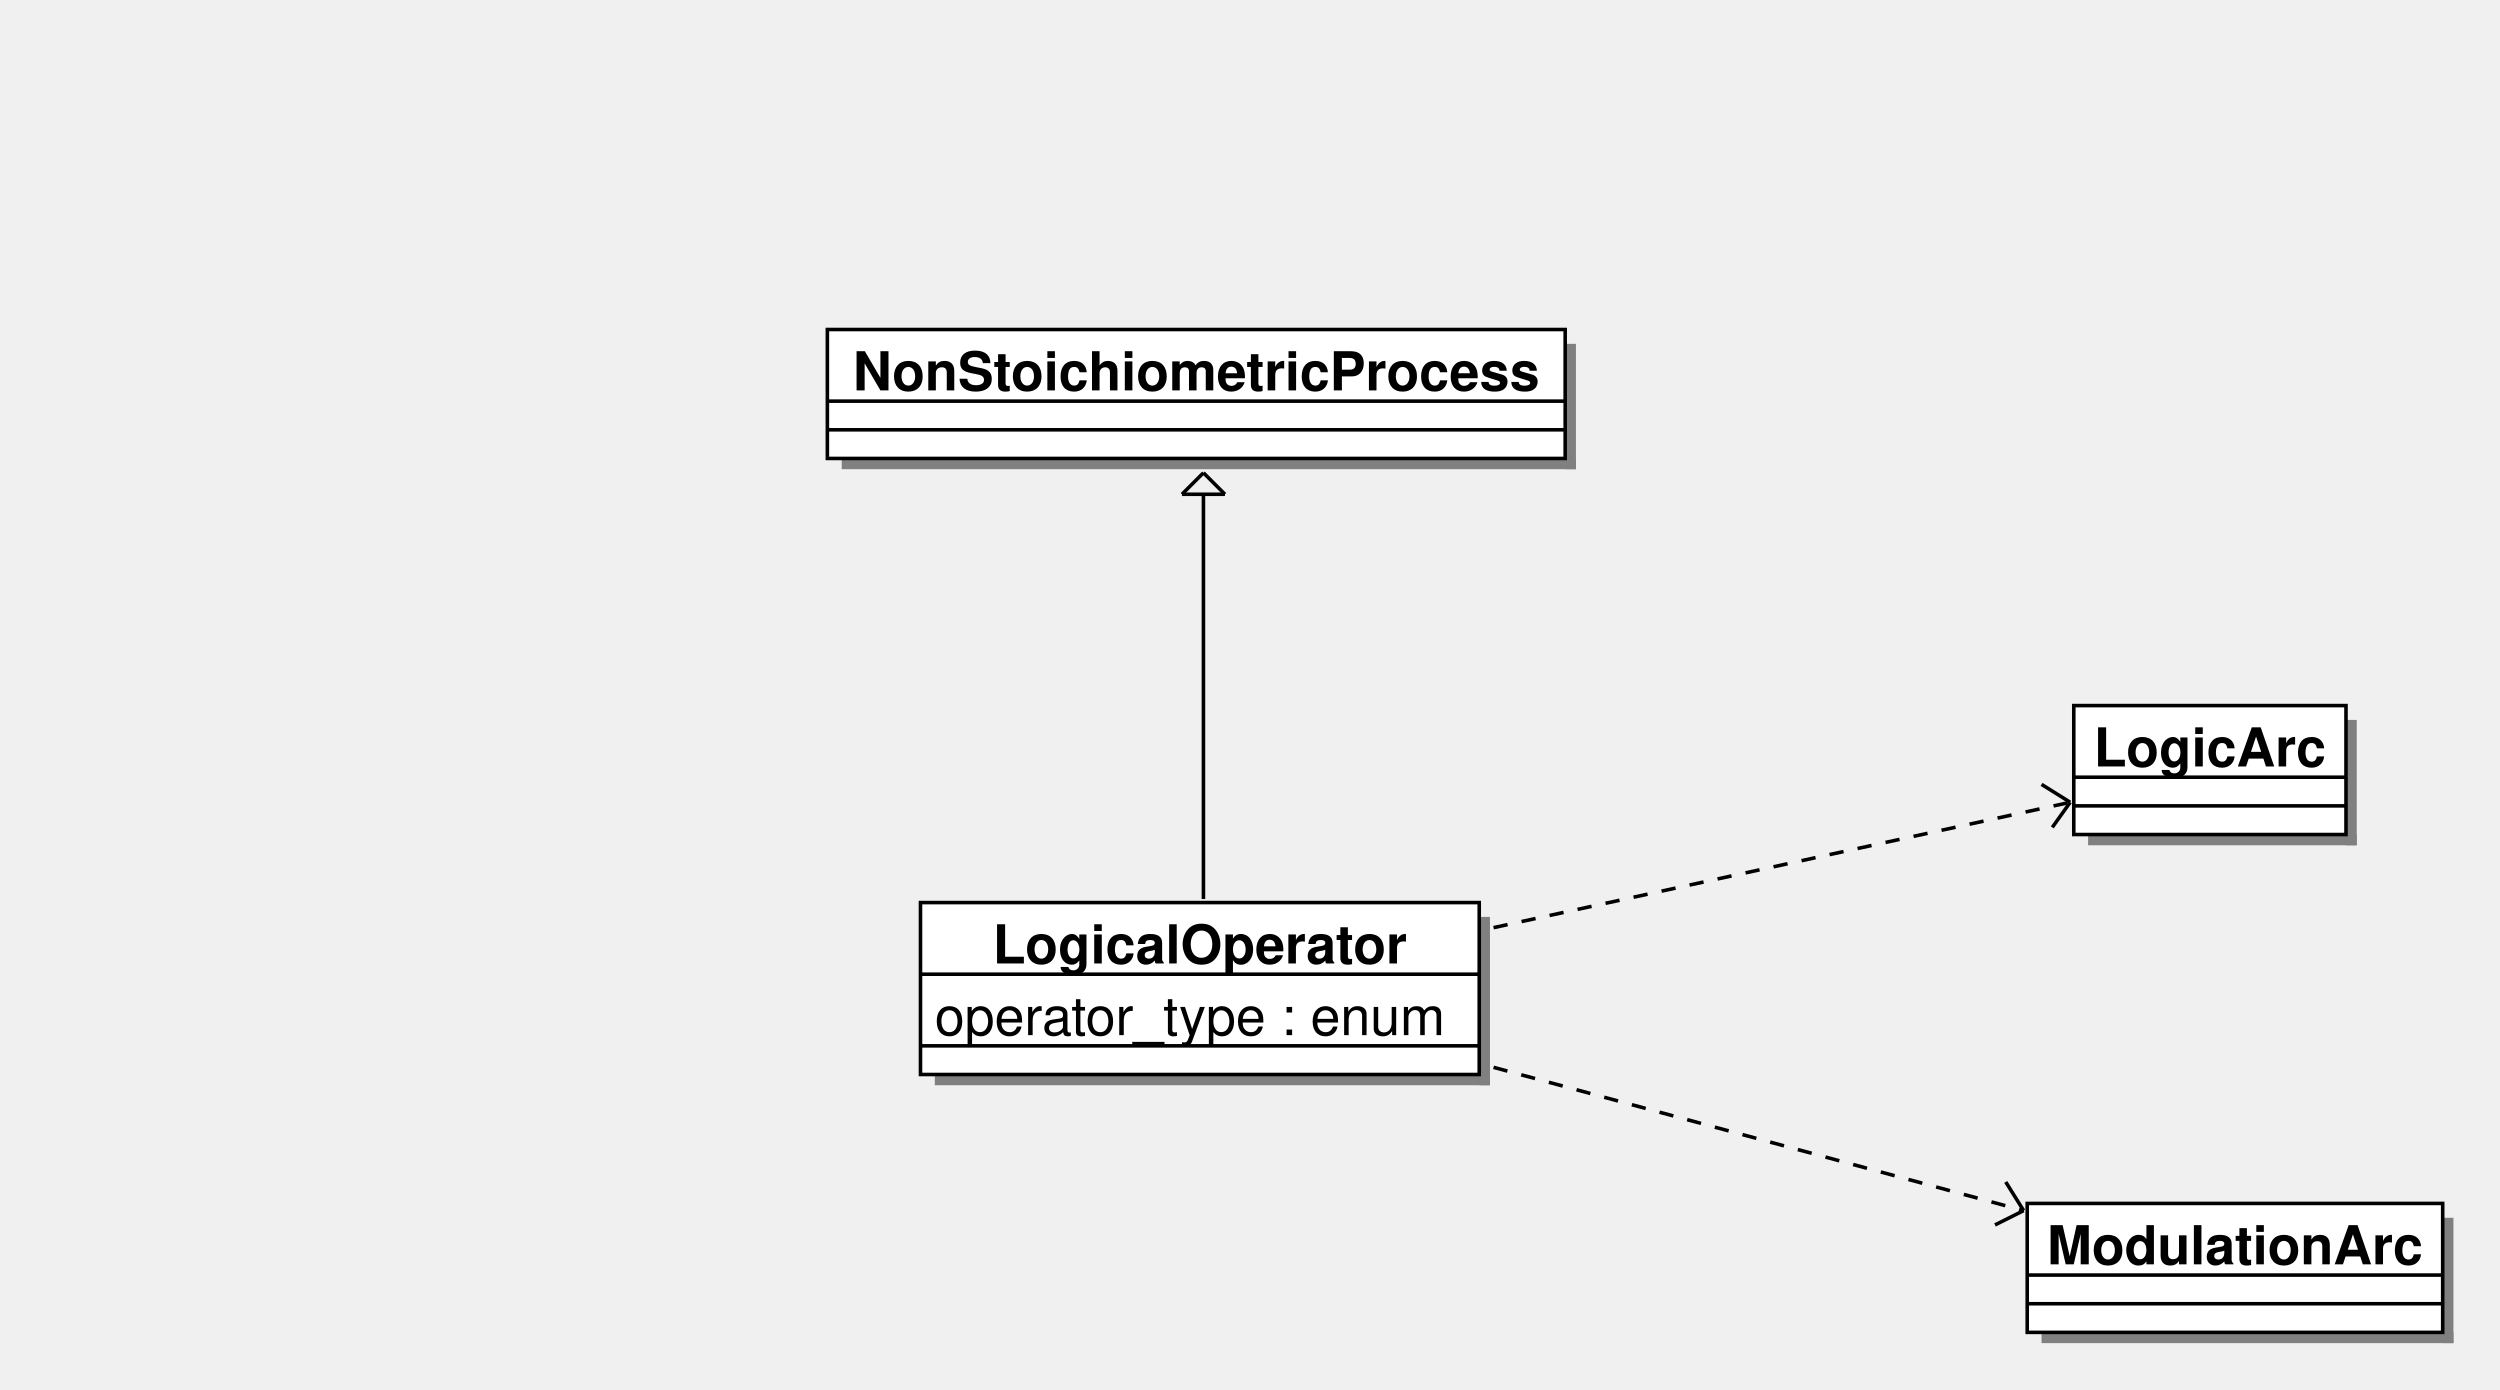
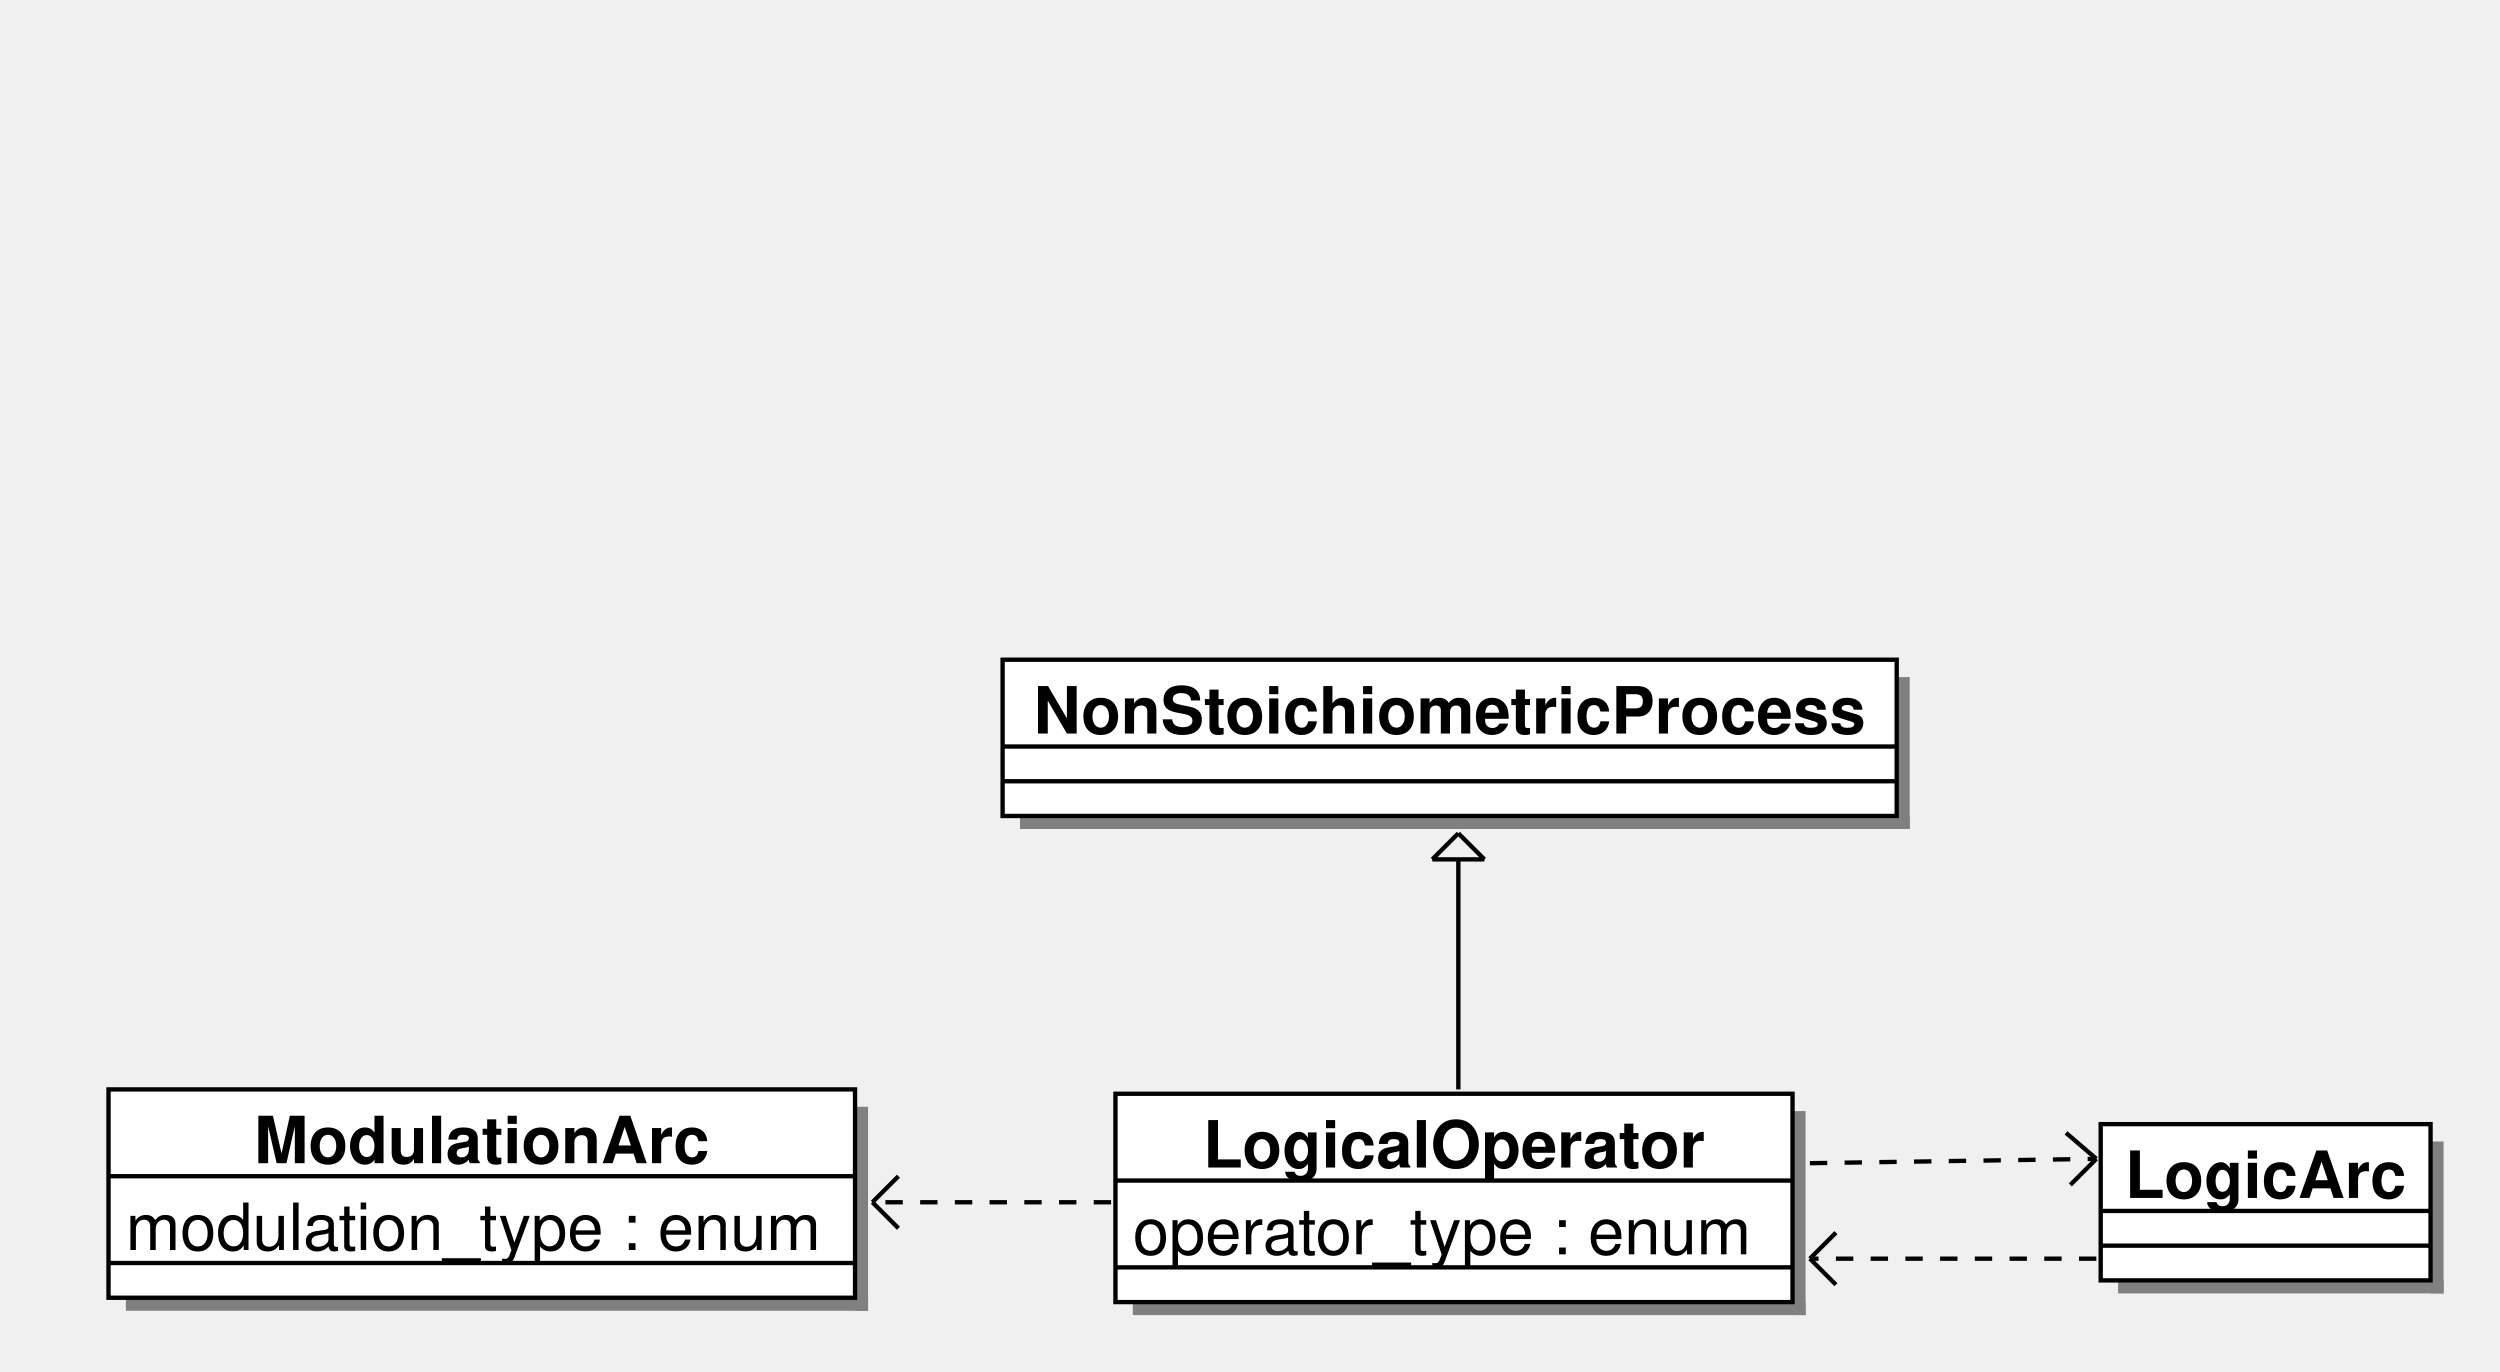
- <svg xmlns="http://www.w3.org/2000/svg" width="698" height="388" version="1.1">
-   <g>
-     <rect fill="#808080" stroke="none" stroke-opacity="1" x="437" y="96" width="3" height="35" />
-     <rect fill="#808080" stroke="none" stroke-opacity="1" x="235" y="128" width="205" height="3" />
-     <rect fill="#ffffff" stroke="black" stroke-width="1" stroke-opacity="1" x="231" y="92" width="206" height="36" />
-     <text font-family="Helvetica" font-size="15" fill="#000000" xml:space="preserve" font-weight="bold" text-anchor="middle" x="334" y="109">NonStoichiometricProcess</text>
-     <line stroke="black" stroke-opacity="1" x1="231" y1="112" x2="437" y2="112" />
-     <line stroke="black" stroke-opacity="1" x1="231" y1="120" x2="437" y2="120" />
-   </g>
+ <svg xmlns="http://www.w3.org/2000/svg" width="576" height="316" version="1.1">
  <g>
    <rect fill="#808080" stroke="none" stroke-opacity="1" x="413" y="256" width="3" height="47" />
    <rect fill="#808080" stroke="none" stroke-opacity="1" x="261" y="300" width="155" height="3" />
    <rect fill="#ffffff" stroke="black" stroke-width="1" stroke-opacity="1" x="257" y="252" width="156" height="48" />
    <text font-family="Helvetica" font-size="15" fill="#000000" xml:space="preserve" font-weight="bold" text-anchor="middle" x="335" y="269">LogicalOperator</text>
    <line stroke="black" stroke-opacity="1" x1="257" y1="272" x2="413" y2="272" />
    <text font-family="Helvetica" font-size="15" fill="#000000" xml:space="preserve" x="261" y="289">operator_type : enum</text>
    <line stroke="black" stroke-opacity="1" x1="257" y1="292" x2="413" y2="292" />
  </g>
  <g>
-     <line stroke="black" stroke-opacity="1" x1="336" y1="251" x2="336" y2="138" />
-     <line stroke="black" stroke-opacity="1" x1="336" y1="132" x2="330" y2="138" />
-     <line stroke="black" stroke-opacity="1" x1="336" y1="132" x2="342" y2="138" />
-     <line stroke="black" stroke-opacity="1" x1="330" y1="138" x2="342" y2="138" />
+     <rect fill="#808080" stroke="none" stroke-opacity="1" x="437" y="156" width="3" height="35" />
+     <rect fill="#808080" stroke="none" stroke-opacity="1" x="235" y="188" width="205" height="3" />
+     <rect fill="#ffffff" stroke="black" stroke-width="1" stroke-opacity="1" x="231" y="152" width="206" height="36" />
+     <text font-family="Helvetica" font-size="15" fill="#000000" xml:space="preserve" font-weight="bold" text-anchor="middle" x="334" y="169">NonStoichiometricProcess</text>
+     <line stroke="black" stroke-opacity="1" x1="231" y1="172" x2="437" y2="172" />
+     <line stroke="black" stroke-opacity="1" x1="231" y1="180" x2="437" y2="180" />
  </g>
  <g>
-     <rect fill="#808080" stroke="none" stroke-opacity="1" x="682" y="340" width="3" height="35" />
-     <rect fill="#808080" stroke="none" stroke-opacity="1" x="570" y="372" width="115" height="3" />
-     <rect fill="#ffffff" stroke="black" stroke-width="1" stroke-opacity="1" x="566" y="336" width="116" height="36" />
-     <text font-family="Helvetica" font-size="15" fill="#000000" xml:space="preserve" font-weight="bold" text-anchor="middle" x="624" y="353">ModulationArc</text>
-     <line stroke="black" stroke-opacity="1" x1="566" y1="356" x2="682" y2="356" />
-     <line stroke="black" stroke-opacity="1" x1="566" y1="364" x2="682" y2="364" />
+     <line stroke="black" stroke-opacity="1" x1="336" y1="251" x2="336" y2="198" />
+     <line stroke="black" stroke-opacity="1" x1="336" y1="192" x2="330" y2="198" />
+     <line stroke="black" stroke-opacity="1" x1="336" y1="192" x2="342" y2="198" />
+     <line stroke="black" stroke-opacity="1" x1="330" y1="198" x2="342" y2="198" />
  </g>
  <g>
-     <rect fill="#808080" stroke="none" stroke-opacity="1" x="655" y="201" width="3" height="35" />
-     <rect fill="#808080" stroke="none" stroke-opacity="1" x="583" y="233" width="75" height="3" />
-     <rect fill="#ffffff" stroke="black" stroke-width="1" stroke-opacity="1" x="579" y="197" width="76" height="36" />
-     <text font-family="Helvetica" font-size="15" fill="#000000" xml:space="preserve" font-weight="bold" text-anchor="middle" x="617" y="214">LogicArc</text>
-     <line stroke="black" stroke-opacity="1" x1="579" y1="217" x2="655" y2="217" />
-     <line stroke="black" stroke-opacity="1" x1="579" y1="225" x2="655" y2="225" />
+     <rect fill="#808080" stroke="none" stroke-opacity="1" x="197" y="255" width="3" height="47" />
+     <rect fill="#808080" stroke="none" stroke-opacity="1" x="29" y="299" width="171" height="3" />
+     <rect fill="#ffffff" stroke="black" stroke-width="1" stroke-opacity="1" x="25" y="251" width="172" height="48" />
+     <text font-family="Helvetica" font-size="15" fill="#000000" xml:space="preserve" font-weight="bold" text-anchor="middle" x="111" y="268">ModulationArc</text>
+     <line stroke="black" stroke-opacity="1" x1="25" y1="271" x2="197" y2="271" />
+     <text font-family="Helvetica" font-size="15" fill="#000000" xml:space="preserve" x="29" y="288">modulation_type : enum</text>
+     <line stroke="black" stroke-opacity="1" x1="25" y1="291" x2="197" y2="291" />
  </g>
  <g>
-     <line stroke="black" stroke-opacity="1" x1="578" y1="224" x2="570" y2="219" />
-     <line stroke="black" stroke-opacity="1" x1="578" y1="224" x2="573" y2="231" />
-     <line stroke-dasharray="4,4" stroke="black" stroke-opacity="1" x1="417" y1="259" x2="578" y2="224" />
+     <rect fill="#808080" stroke="none" stroke-opacity="1" x="560" y="263" width="3" height="35" />
+     <rect fill="#808080" stroke="none" stroke-opacity="1" x="488" y="295" width="75" height="3" />
+     <rect fill="#ffffff" stroke="black" stroke-width="1" stroke-opacity="1" x="484" y="259" width="76" height="36" />
+     <text font-family="Helvetica" font-size="15" fill="#000000" xml:space="preserve" font-weight="bold" text-anchor="middle" x="522" y="276">LogicArc</text>
+     <line stroke="black" stroke-opacity="1" x1="484" y1="279" x2="560" y2="279" />
+     <line stroke="black" stroke-opacity="1" x1="484" y1="287" x2="560" y2="287" />
  </g>
  <g>
-     <line stroke="black" stroke-opacity="1" x1="565" y1="338" x2="560" y2="330" />
-     <line stroke="black" stroke-opacity="1" x1="565" y1="338" x2="557" y2="342" />
-     <line stroke-dasharray="4,4" stroke="black" stroke-opacity="1" x1="417" y1="298" x2="565" y2="338" />
+     <line stroke="black" stroke-opacity="1" x1="201" y1="277" x2="207" y2="283" />
+     <line stroke="black" stroke-opacity="1" x1="201" y1="277" x2="207" y2="271" />
+     <line stroke-dasharray="4,4" stroke="black" stroke-opacity="1" x1="256" y1="277" x2="201" y2="277" />
+   </g>
+   <g>
+     <line stroke="black" stroke-opacity="1" x1="417" y1="290" x2="423" y2="296" />
+     <line stroke="black" stroke-opacity="1" x1="417" y1="290" x2="423" y2="284" />
+     <line stroke-dasharray="4,4" stroke="black" stroke-opacity="1" x1="483" y1="290" x2="417" y2="290" />
+   </g>
+   <g>
+     <line stroke="black" stroke-opacity="1" x1="483" y1="267" x2="476" y2="261" />
+     <line stroke="black" stroke-opacity="1" x1="483" y1="267" x2="477" y2="273" />
+     <line stroke-dasharray="4,4" stroke="black" stroke-opacity="1" x1="417" y1="268" x2="483" y2="267" />
  </g>
</svg>
